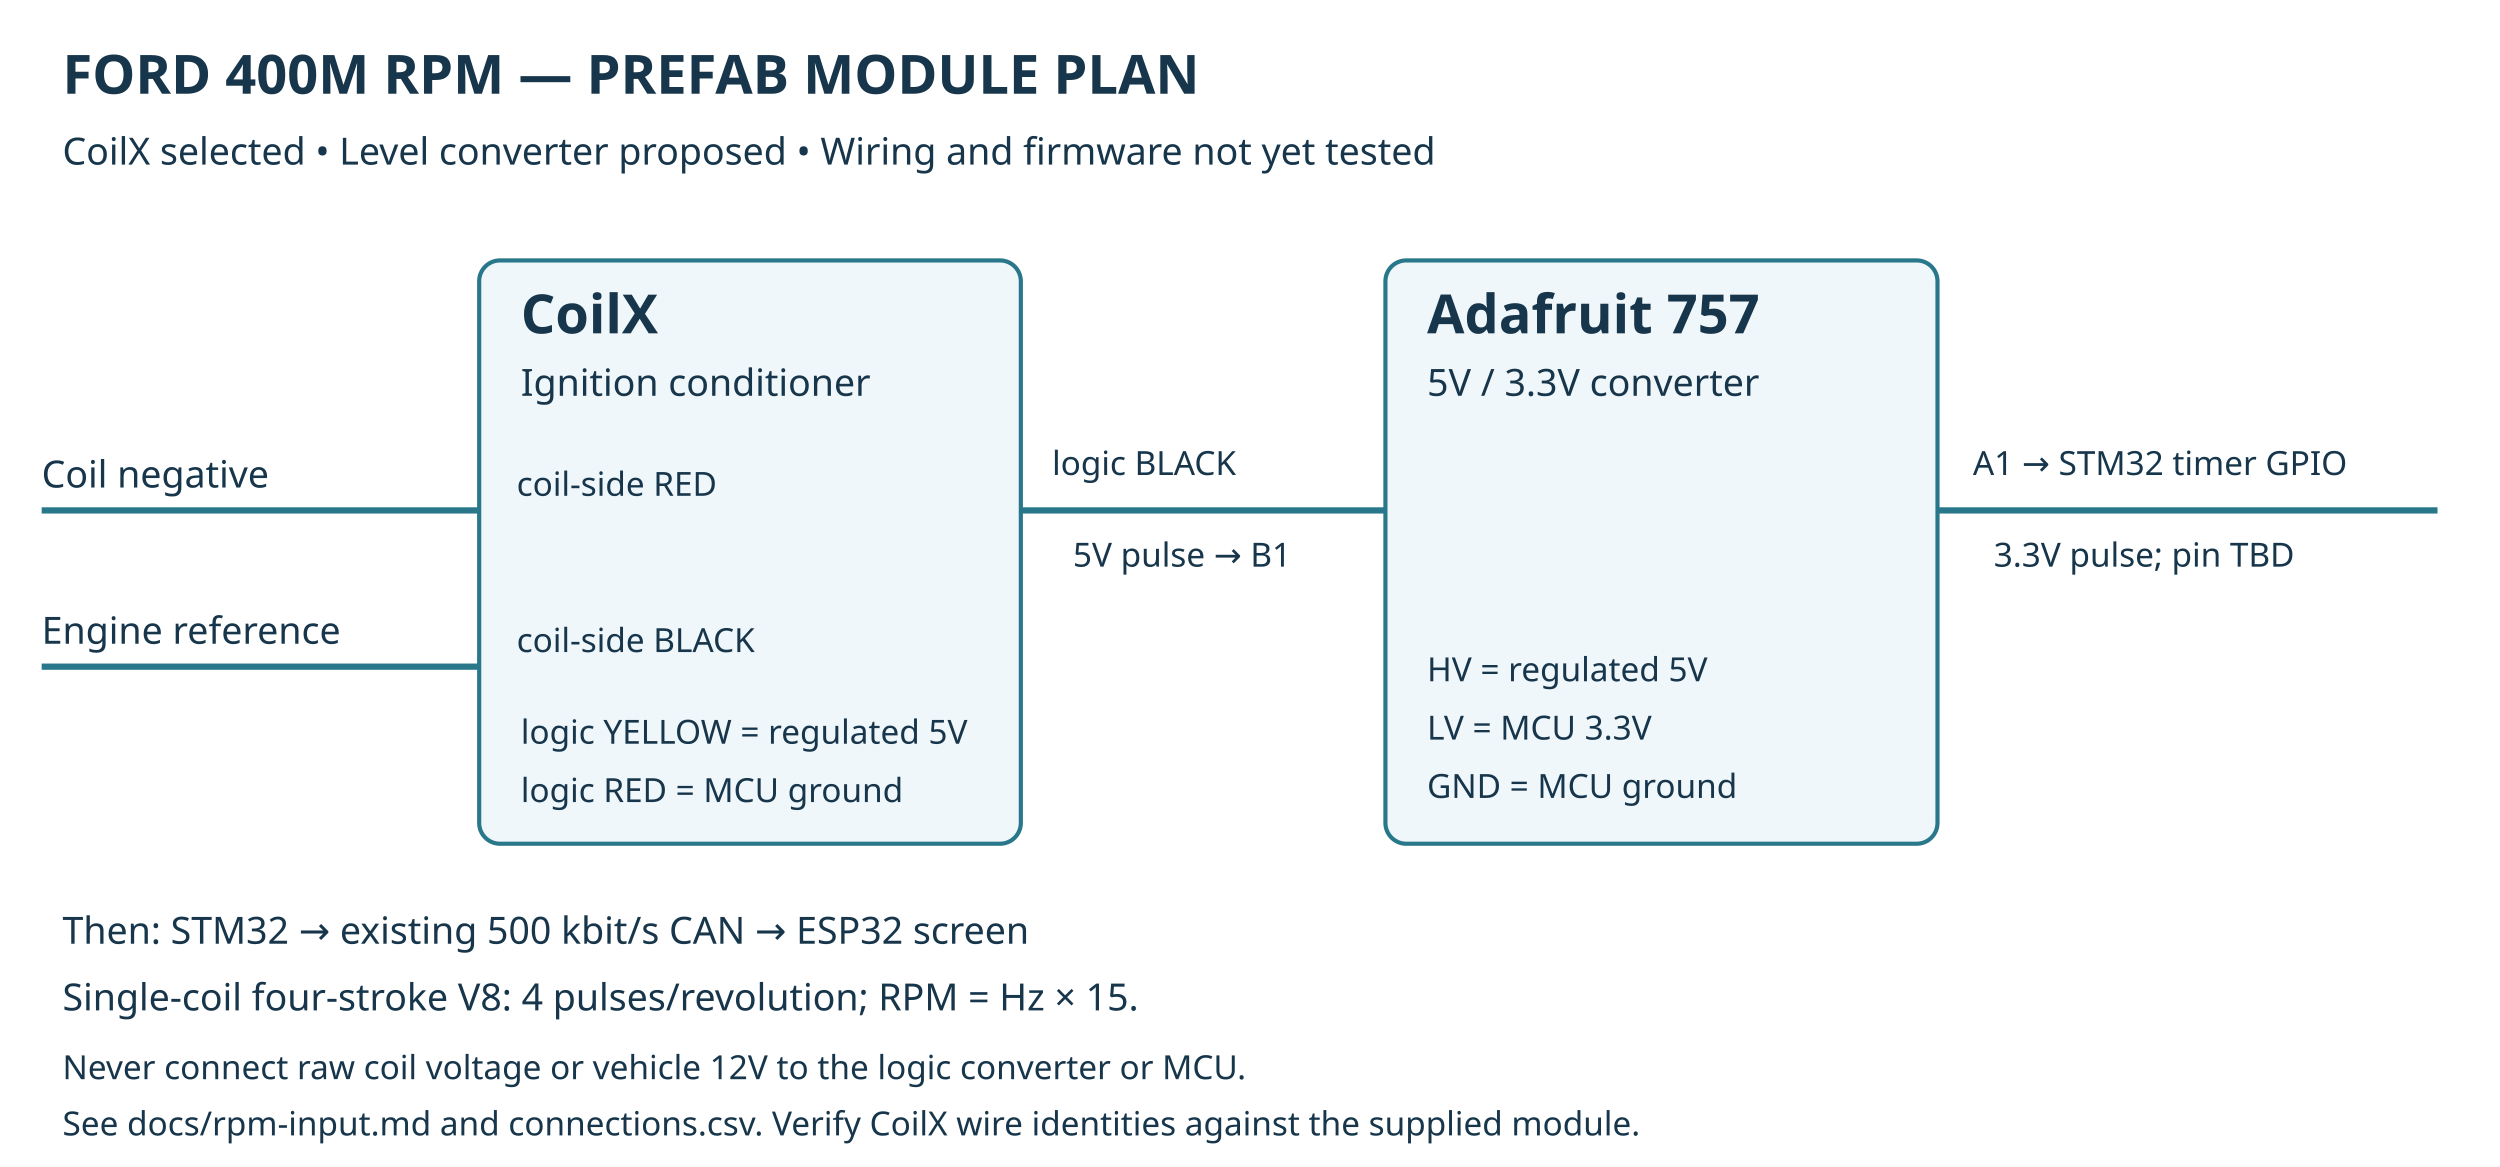
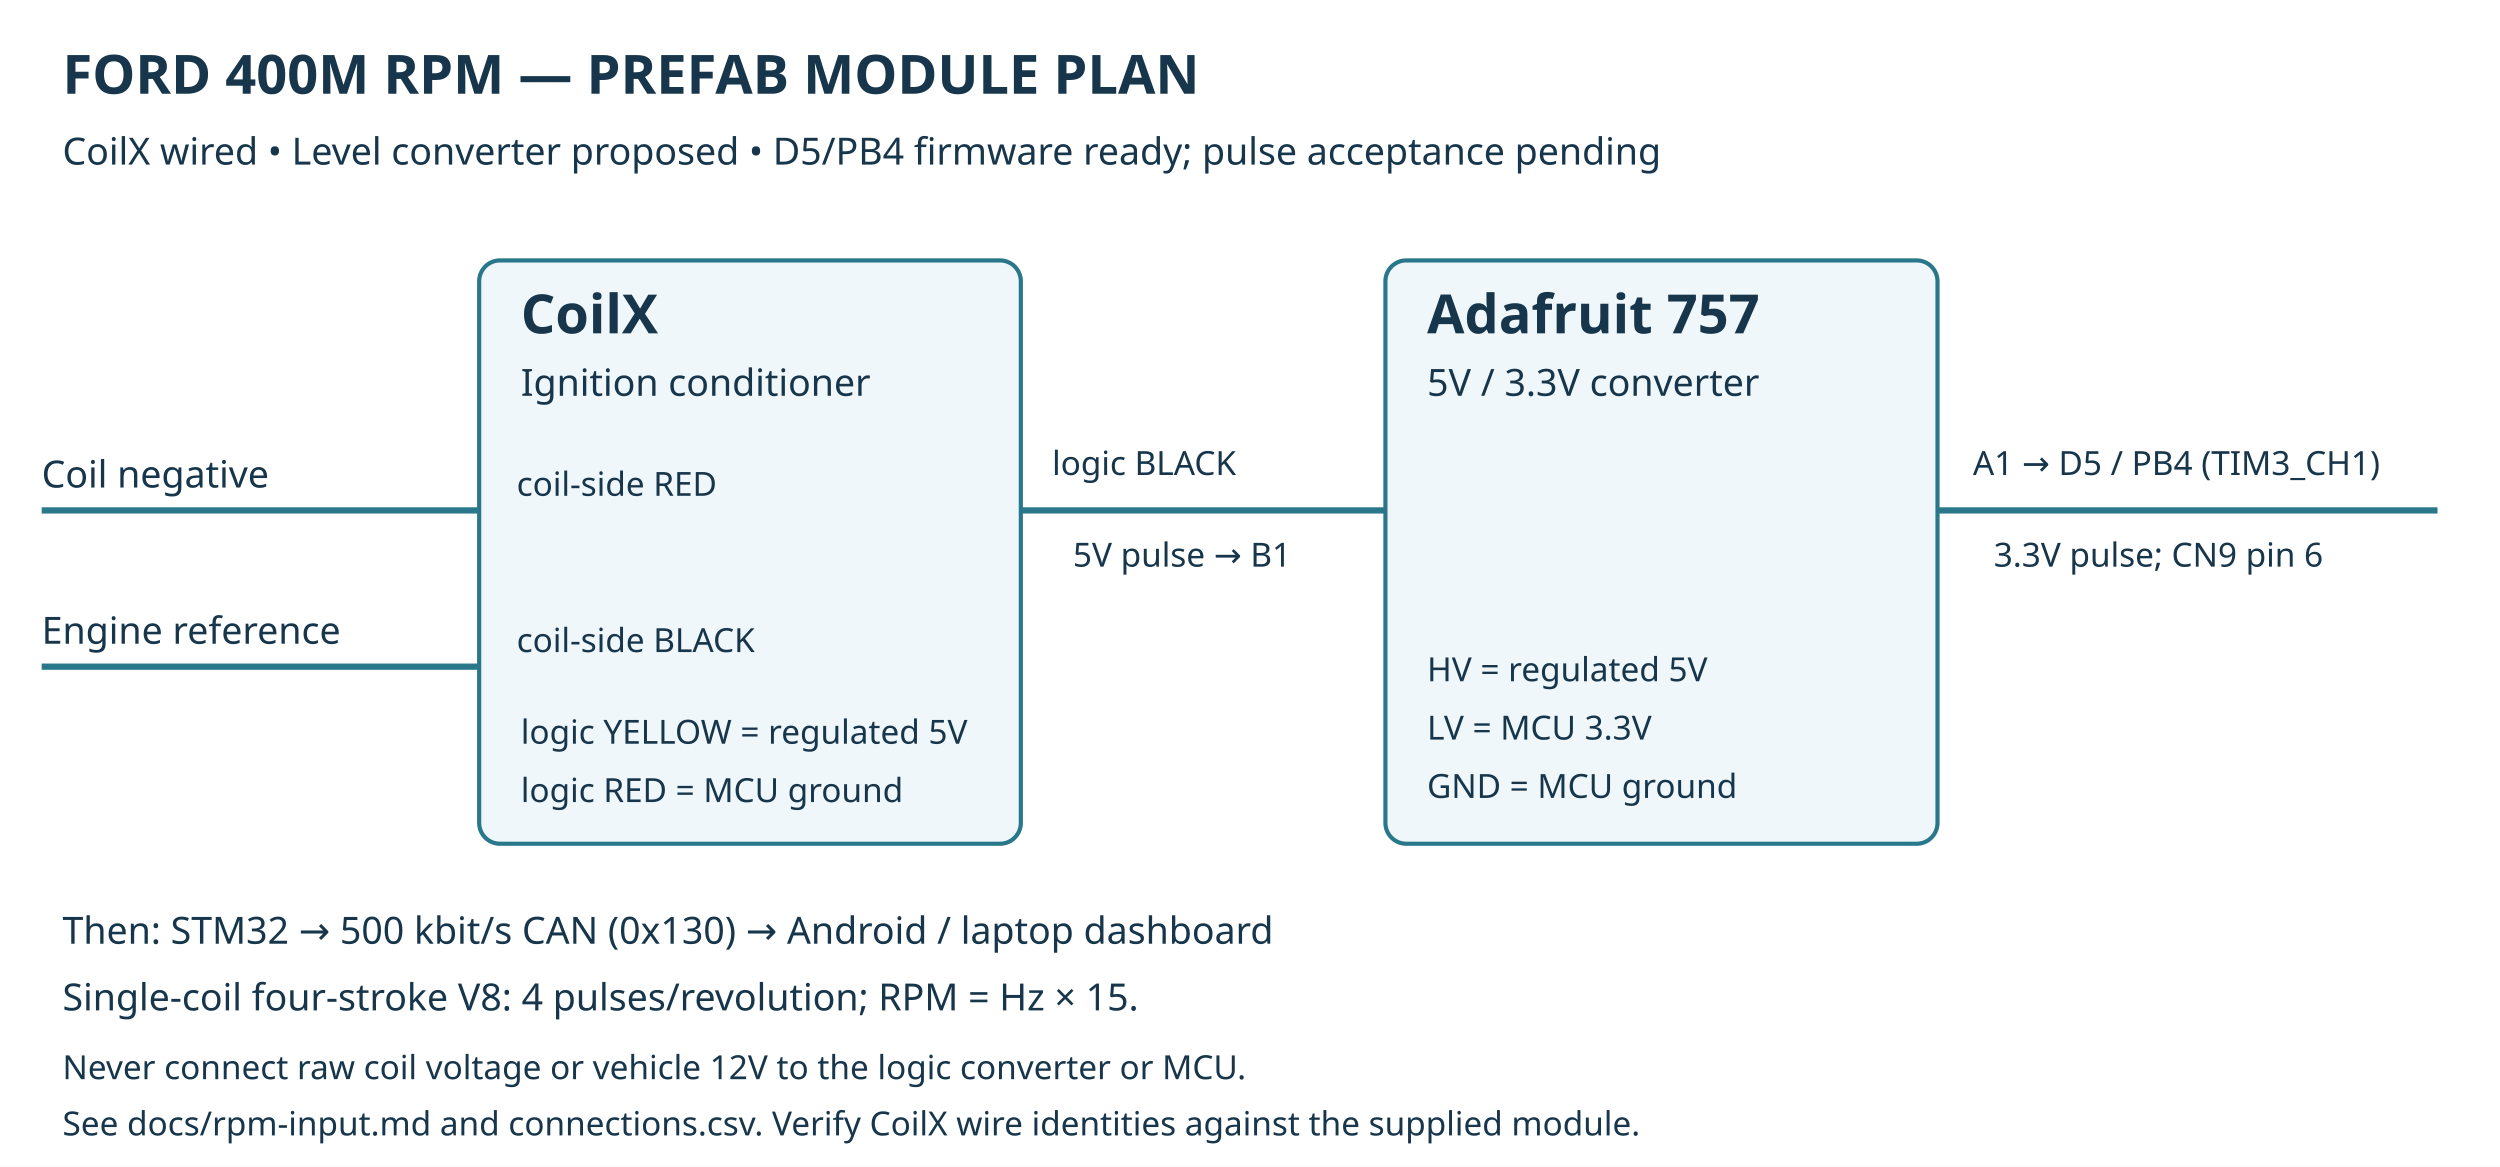
<svg xmlns="http://www.w3.org/2000/svg" width="1200" height="560" viewBox="0 0 1200 560" role="img" aria-labelledby="title desc">
  <style>text{font:18px sans-serif;fill:#17364b}.title{font-size:26px;font-weight:bold}.small{font-size:16px}.wire{fill:none;stroke:#28778a;stroke-width:3}.module{fill:#f0f7fb;stroke:#28778a;stroke-width:2}</style>
  <rect width="1200" height="560" fill="white" />
  <text x="30" y="45" class="title">FORD 400M RPM — PREFAB MODULE PLAN</text>
-   <text x="30" y="79">CoilX selected • Level converter proposed • Wiring and firmware not yet tested</text>
+   <text x="30" y="79">CoilX wired • Level converter proposed • D5/PB4 firmware ready; pulse acceptance pending</text>
  <rect class="module" x="230" y="125" width="260" height="280" rx="10" />
  <text x="250" y="160" class="title">CoilX</text>
  <text x="250" y="190">Ignition conditioner</text>
  <text x="20" y="234">Coil negative</text>
  <path class="wire" d="M20 245 H230" />
  <text x="248" y="238" class="small">coil-side RED</text>
  <text x="20" y="309">Engine reference</text>
  <path class="wire" d="M20 320 H230" />
  <text x="248" y="313" class="small">coil-side BLACK</text>
  <text x="250" y="357" class="small">logic YELLOW = regulated 5V</text>
  <text x="250" y="385" class="small">logic RED = MCU ground</text>
  <rect class="module" x="665" y="125" width="265" height="280" rx="10" />
  <text x="685" y="160" class="title">Adafruit 757</text>
  <text x="685" y="190">5V / 3.3V converter</text>
  <path class="wire" d="M490 245 H665" />
  <text x="505" y="228" class="small">logic BLACK</text>
  <text x="515" y="272" class="small">5V pulse → B1</text>
  <path class="wire" d="M930 245 H1170" />
-   <text x="947" y="228" class="small">A1 → STM32 timer GPIO</text>
-   <text x="957" y="272" class="small">3.3V pulse; pin TBD</text>
+   <text x="947" y="228" class="small">A1 → D5 / PB4 (TIM3_CH1)</text>
+   <text x="957" y="272" class="small">3.3V pulse; CN9 pin 6</text>
  <text x="685" y="327" class="small">HV = regulated 5V</text>
  <text x="685" y="355" class="small">LV = MCU 3.3V</text>
  <text x="685" y="383" class="small">GND = MCU ground</text>
-   <text x="30" y="453">Then: STM32 → existing 500 kbit/s CAN → ESP32 screen</text>
+   <text x="30" y="453">Then: STM32 → 500 kbit/s CAN (0x130) → Android / laptop dashboard</text>
  <text x="30" y="485">Single-coil four-stroke V8: 4 pulses/revolution; RPM = Hz × 15.</text>
  <text x="30" y="518" class="small">Never connect raw coil voltage or vehicle 12V to the logic converter or MCU.</text>
  <text x="30" y="545" class="small">See docs/rpm-input.md and connections.csv. Verify CoilX wire identities against the supplied module.</text>
</svg>
